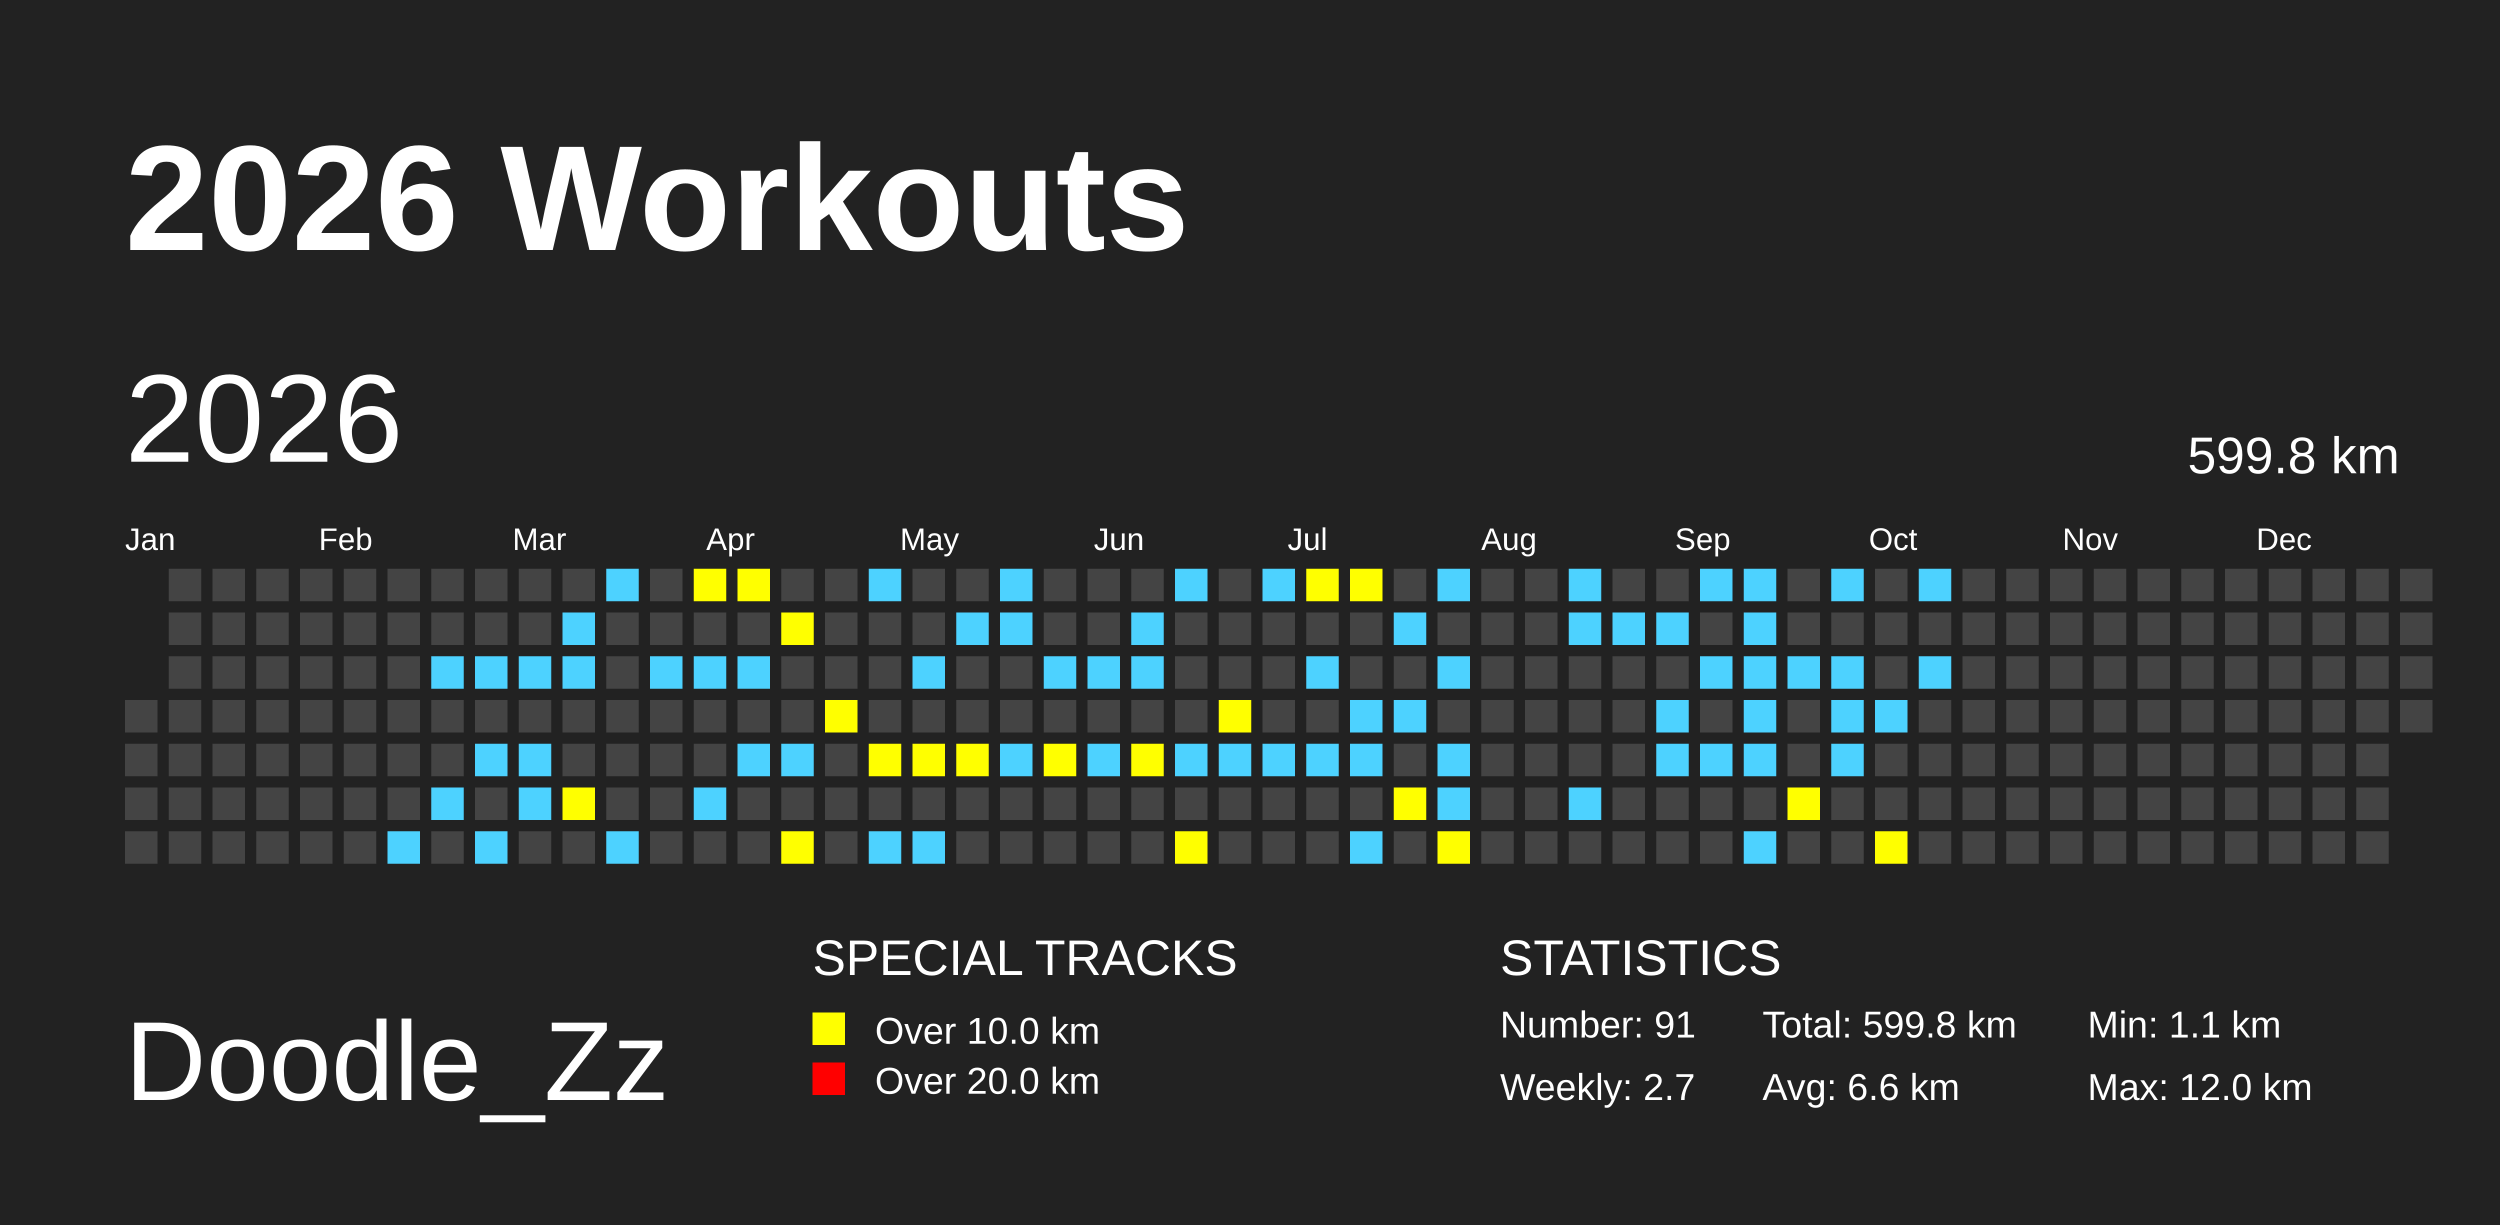
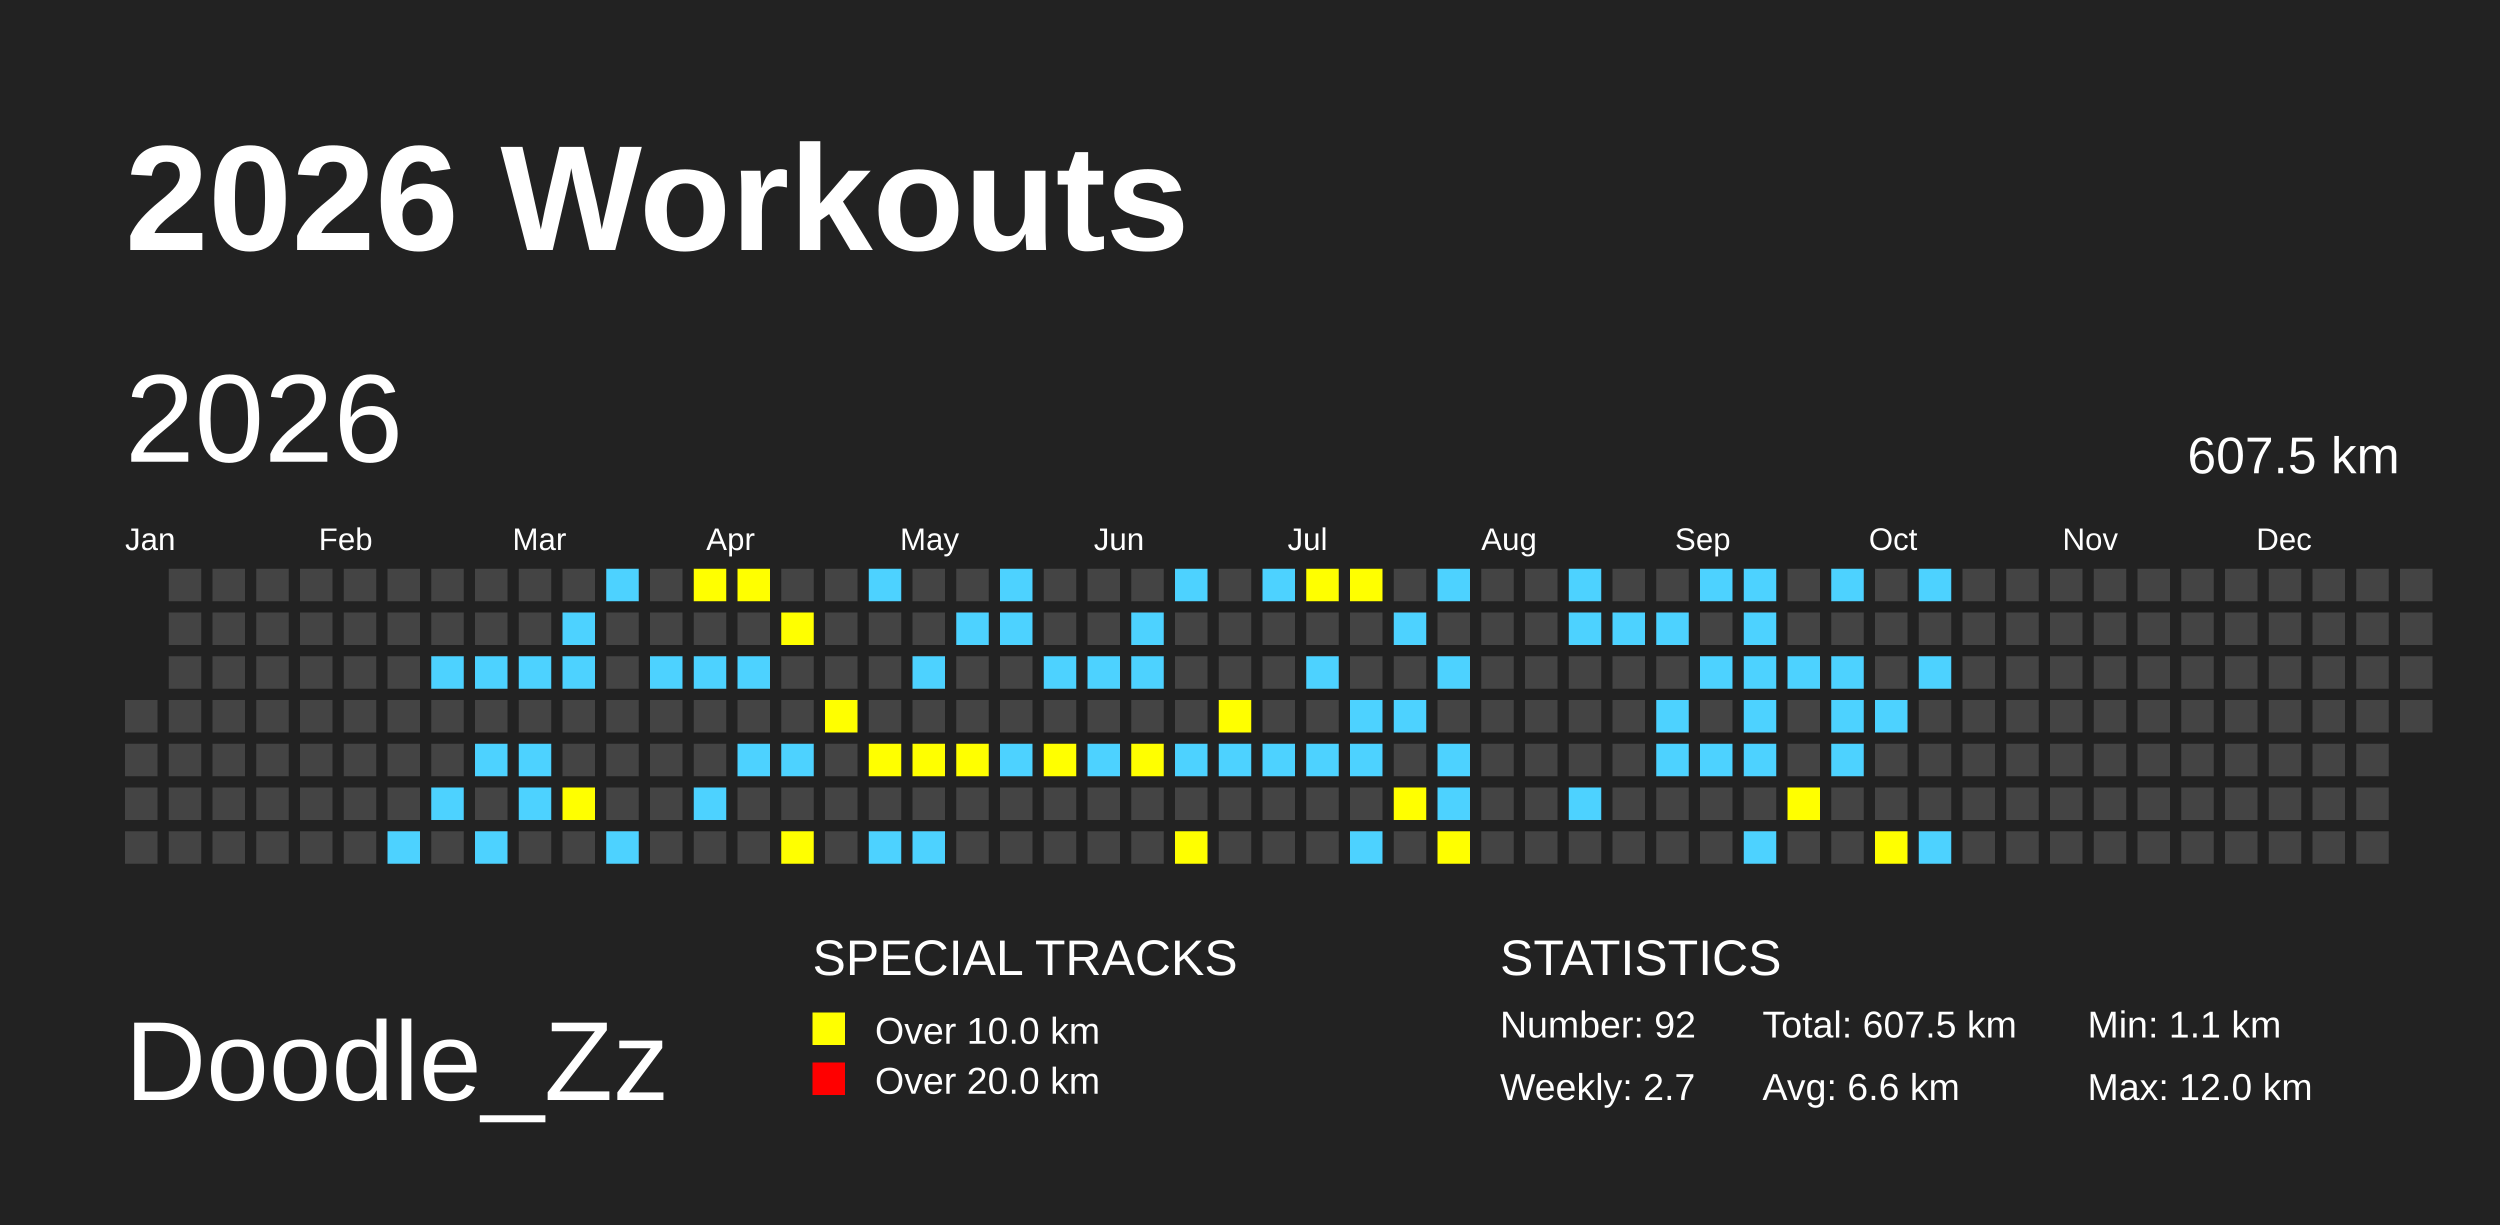
<svg xmlns="http://www.w3.org/2000/svg" baseProfile="full" height="98mm" version="1.1" viewBox="0,0,200,98" width="200mm">
  <defs>
    <pattern height="2" id="indoor-stripe" patternUnits="userSpaceOnUse" width="2">
      <line stroke="white" stroke-opacity="0.45" stroke-width="0.5" x1="0" x2="2" y1="2" y2="0" />
    </pattern>
  </defs>
  <rect fill="#222222" height="98" width="200" x="0" y="0" />
  <text fill="#FFFFFF" style="font-size:12px; font-family:Arial; font-weight:bold;" x="10" y="20">2026 Workouts</text>
  <text fill="#FFFFFF" style="font-size:9px; font-family:Arial" x="10" y="88">Doodle_Zz</text>
  <text fill="#FFFFFF" style="font-size:4px; font-family:Arial" x="65" y="78">SPECIAL TRACKS</text>
  <rect fill="yellow" height="2.6" width="2.6" x="65" y="81" />
  <text fill="#FFFFFF" style="font-size:3px; font-family:Arial" x="70" y="83.5">Over 10.0 km</text>
  <rect fill="red" height="2.6" width="2.6" x="65" y="85" />
  <text fill="#FFFFFF" style="font-size:3px; font-family:Arial" x="70" y="87.5">Over 20.0 km</text>
  <text fill="#FFFFFF" style="font-size:4px; font-family:Arial" x="120" y="78">STATISTICS</text>
-   <text fill="#FFFFFF" style="font-size:3px; font-family:Arial" x="120" y="83">Number: 91</text>
+   <text fill="#FFFFFF" style="font-size:3px; font-family:Arial" x="120" y="83">Number: 92</text>
  <text fill="#FFFFFF" style="font-size:3px; font-family:Arial" x="120" y="88">Weekly: 2.7</text>
-   <text fill="#FFFFFF" style="font-size:3px; font-family:Arial" x="141" y="83">Total: 599.8 km</text>
+   <text fill="#FFFFFF" style="font-size:3px; font-family:Arial" x="141" y="83">Total: 607.5 km</text>
  <text fill="#FFFFFF" style="font-size:3px; font-family:Arial" x="141" y="88">Avg: 6.6 km</text>
  <text fill="#FFFFFF" style="font-size:3px; font-family:Arial" x="167" y="83">Min: 1.1 km</text>
  <text fill="#FFFFFF" style="font-size:3px; font-family:Arial" x="167" y="88">Max: 12.0 km</text>
  <text dominant-baseline="hanging" fill="#FFFFFF" style="font-size:10.0px; font-family:Arial;" x="10" y="30">2026</text>
-   <text dominant-baseline="hanging" fill="#FFFFFF" style="font-size:4.125px; font-family:Arial;" x="175" y="35">599.8 km</text>
+   <text dominant-baseline="hanging" fill="#FFFFFF" style="font-size:4.125px; font-family:Arial;" x="175" y="35">607.5 km</text>
  <text fill="#FFFFFF" style="font-size:2.5px; font-family:Arial" x="10.0" y="44">Jan</text>
  <text fill="#FFFFFF" style="font-size:2.5px; font-family:Arial" x="25.5" y="44">Feb</text>
  <text fill="#FFFFFF" style="font-size:2.5px; font-family:Arial" x="41.0" y="44">Mar</text>
  <text fill="#FFFFFF" style="font-size:2.5px; font-family:Arial" x="56.5" y="44">Apr</text>
  <text fill="#FFFFFF" style="font-size:2.5px; font-family:Arial" x="72.0" y="44">May</text>
  <text fill="#FFFFFF" style="font-size:2.5px; font-family:Arial" x="87.5" y="44">Jun</text>
  <text fill="#FFFFFF" style="font-size:2.5px; font-family:Arial" x="103.0" y="44">Jul</text>
  <text fill="#FFFFFF" style="font-size:2.5px; font-family:Arial" x="118.5" y="44">Aug</text>
  <text fill="#FFFFFF" style="font-size:2.5px; font-family:Arial" x="134.0" y="44">Sep</text>
  <text fill="#FFFFFF" style="font-size:2.5px; font-family:Arial" x="149.5" y="44">Oct</text>
  <text fill="#FFFFFF" style="font-size:2.5px; font-family:Arial" x="165.0" y="44">Nov</text>
  <text fill="#FFFFFF" style="font-size:2.5px; font-family:Arial" x="180.5" y="44">Dec</text>
  <rect fill="#444444" height="2.6" width="2.6" x="10.0" y="56.0" />
  <rect fill="#444444" height="2.6" width="2.6" x="10.0" y="59.5" />
  <rect fill="#444444" height="2.6" width="2.6" x="10.0" y="63.0" />
  <rect fill="#444444" height="2.6" width="2.6" x="10.0" y="66.5" />
  <rect fill="#444444" height="2.6" width="2.6" x="13.5" y="45.5" />
  <rect fill="#444444" height="2.6" width="2.6" x="13.5" y="49.0" />
  <rect fill="#444444" height="2.6" width="2.6" x="13.5" y="52.5" />
  <rect fill="#444444" height="2.6" width="2.6" x="13.5" y="56.0" />
  <rect fill="#444444" height="2.6" width="2.6" x="13.5" y="59.5" />
  <rect fill="#444444" height="2.6" width="2.6" x="13.5" y="63.0" />
  <rect fill="#444444" height="2.6" width="2.6" x="13.5" y="66.5" />
  <rect fill="#444444" height="2.6" width="2.6" x="17.0" y="45.5" />
  <rect fill="#444444" height="2.6" width="2.6" x="17.0" y="49.0" />
  <rect fill="#444444" height="2.6" width="2.6" x="17.0" y="52.5" />
  <rect fill="#444444" height="2.6" width="2.6" x="17.0" y="56.0" />
  <rect fill="#444444" height="2.6" width="2.6" x="17.0" y="59.5" />
  <rect fill="#444444" height="2.6" width="2.6" x="17.0" y="63.0" />
  <rect fill="#444444" height="2.6" width="2.6" x="17.0" y="66.5" />
  <rect fill="#444444" height="2.6" width="2.6" x="20.5" y="45.5" />
  <rect fill="#444444" height="2.6" width="2.6" x="20.5" y="49.0" />
  <rect fill="#444444" height="2.6" width="2.6" x="20.5" y="52.5" />
  <rect fill="#444444" height="2.6" width="2.6" x="20.5" y="56.0" />
  <rect fill="#444444" height="2.6" width="2.6" x="20.5" y="59.5" />
  <rect fill="#444444" height="2.6" width="2.6" x="20.5" y="63.0" />
  <rect fill="#444444" height="2.6" width="2.6" x="20.5" y="66.5" />
  <rect fill="#444444" height="2.6" width="2.6" x="24.0" y="45.5" />
  <rect fill="#444444" height="2.6" width="2.6" x="24.0" y="49.0" />
  <rect fill="#444444" height="2.6" width="2.6" x="24.0" y="52.5" />
  <rect fill="#444444" height="2.6" width="2.6" x="24.0" y="56.0" />
  <rect fill="#444444" height="2.6" width="2.6" x="24.0" y="59.5" />
  <rect fill="#444444" height="2.6" width="2.6" x="24.0" y="63.0" />
  <rect fill="#444444" height="2.6" width="2.6" x="24.0" y="66.5" />
  <rect fill="#444444" height="2.6" width="2.6" x="27.5" y="45.5" />
  <rect fill="#444444" height="2.6" width="2.6" x="27.5" y="49.0" />
  <rect fill="#444444" height="2.6" width="2.6" x="27.5" y="52.5" />
  <rect fill="#444444" height="2.6" width="2.6" x="27.5" y="56.0" />
  <rect fill="#444444" height="2.6" width="2.6" x="27.5" y="59.5" />
  <rect fill="#444444" height="2.6" width="2.6" x="27.5" y="63.0" />
  <rect fill="#444444" height="2.6" width="2.6" x="27.5" y="66.5" />
  <rect fill="#444444" height="2.6" width="2.6" x="31.0" y="45.5" />
  <rect fill="#444444" height="2.6" width="2.6" x="31.0" y="49.0" />
  <rect fill="#444444" height="2.6" width="2.6" x="31.0" y="52.5" />
  <rect fill="#444444" height="2.6" width="2.6" x="31.0" y="56.0" />
  <rect fill="#444444" height="2.6" width="2.6" x="31.0" y="59.5" />
  <rect fill="#444444" height="2.6" width="2.6" x="31.0" y="63.0" />
  <rect fill="#4DD2FF" height="2.6" width="2.6" x="31.0" y="66.5" />
  <rect fill="#444444" height="2.6" width="2.6" x="34.5" y="45.5" />
  <rect fill="#444444" height="2.6" width="2.6" x="34.5" y="49.0" />
  <rect fill="#4DD2FF" height="2.6" width="2.6" x="34.5" y="52.5" />
  <rect fill="#444444" height="2.6" width="2.6" x="34.5" y="56.0" />
  <rect fill="#444444" height="2.6" width="2.6" x="34.5" y="59.5" />
  <rect fill="#4DD2FF" height="2.6" width="2.6" x="34.5" y="63.0" />
  <rect fill="#444444" height="2.6" width="2.6" x="34.5" y="66.5" />
  <rect fill="#444444" height="2.6" width="2.6" x="38.0" y="45.5" />
  <rect fill="#444444" height="2.6" width="2.6" x="38.0" y="49.0" />
  <rect fill="#4DD2FF" height="2.6" width="2.6" x="38.0" y="52.5" />
  <rect fill="#444444" height="2.6" width="2.6" x="38.0" y="56.0" />
  <rect fill="#4DD2FF" height="2.6" width="2.6" x="38.0" y="59.5" />
  <rect fill="#444444" height="2.6" width="2.6" x="38.0" y="63.0" />
  <rect fill="#4DD2FF" height="2.6" width="2.6" x="38.0" y="66.5" />
  <rect fill="#444444" height="2.6" width="2.6" x="41.5" y="45.5" />
  <rect fill="#444444" height="2.6" width="2.6" x="41.5" y="49.0" />
  <rect fill="#4DD2FF" height="2.6" width="2.6" x="41.5" y="52.5" />
  <rect fill="#444444" height="2.6" width="2.6" x="41.5" y="56.0" />
  <rect fill="#4DD2FF" height="2.6" width="2.6" x="41.5" y="59.5" />
  <rect fill="#4DD2FF" height="2.6" width="2.6" x="41.5" y="63.0" />
  <rect fill="#444444" height="2.6" width="2.6" x="41.5" y="66.5" />
  <rect fill="#444444" height="2.6" width="2.6" x="45.0" y="45.5" />
  <rect fill="#4DD2FF" height="2.6" width="2.6" x="45.0" y="49.0" />
  <rect fill="#4DD2FF" height="2.6" width="2.6" x="45.0" y="52.5" />
  <rect fill="#444444" height="2.6" width="2.6" x="45.0" y="56.0" />
  <rect fill="#444444" height="2.6" width="2.6" x="45.0" y="59.5" />
  <rect fill="yellow" height="2.6" width="2.6" x="45.0" y="63.0" />
  <rect fill="#444444" height="2.6" width="2.6" x="45.0" y="66.5" />
  <rect fill="#4DD2FF" height="2.6" width="2.6" x="48.5" y="45.5" />
  <rect fill="#444444" height="2.6" width="2.6" x="48.5" y="49.0" />
  <rect fill="#444444" height="2.6" width="2.6" x="48.5" y="52.5" />
  <rect fill="#444444" height="2.6" width="2.6" x="48.5" y="56.0" />
  <rect fill="#444444" height="2.6" width="2.6" x="48.5" y="59.5" />
  <rect fill="#444444" height="2.6" width="2.6" x="48.5" y="63.0" />
  <rect fill="#4DD2FF" height="2.6" width="2.6" x="48.5" y="66.5" />
  <rect fill="#444444" height="2.6" width="2.6" x="52.0" y="45.5" />
  <rect fill="#444444" height="2.6" width="2.6" x="52.0" y="49.0" />
  <rect fill="#4DD2FF" height="2.6" width="2.6" x="52.0" y="52.5" />
  <rect fill="#444444" height="2.6" width="2.6" x="52.0" y="56.0" />
  <rect fill="#444444" height="2.6" width="2.6" x="52.0" y="59.5" />
  <rect fill="#444444" height="2.6" width="2.6" x="52.0" y="63.0" />
  <rect fill="#444444" height="2.6" width="2.6" x="52.0" y="66.5" />
  <rect fill="yellow" height="2.6" width="2.6" x="55.5" y="45.5" />
  <rect fill="#444444" height="2.6" width="2.6" x="55.5" y="49.0" />
  <rect fill="#4DD2FF" height="2.6" width="2.6" x="55.5" y="52.5" />
  <rect fill="#444444" height="2.6" width="2.6" x="55.5" y="56.0" />
  <rect fill="#444444" height="2.6" width="2.6" x="55.5" y="59.5" />
  <rect fill="#4DD2FF" height="2.6" width="2.6" x="55.5" y="63.0" />
  <rect fill="#444444" height="2.6" width="2.6" x="55.5" y="66.5" />
  <rect fill="yellow" height="2.6" width="2.6" x="59.0" y="45.5" />
  <rect fill="#444444" height="2.6" width="2.6" x="59.0" y="49.0" />
  <rect fill="#4DD2FF" height="2.6" width="2.6" x="59.0" y="52.5" />
  <rect fill="#444444" height="2.6" width="2.6" x="59.0" y="56.0" />
  <rect fill="#4DD2FF" height="2.6" width="2.6" x="59.0" y="59.5" />
  <rect fill="#444444" height="2.6" width="2.6" x="59.0" y="63.0" />
  <rect fill="#444444" height="2.6" width="2.6" x="59.0" y="66.5" />
  <rect fill="#444444" height="2.6" width="2.6" x="62.5" y="45.5" />
  <rect fill="yellow" height="2.6" width="2.6" x="62.5" y="49.0" />
  <rect fill="#444444" height="2.6" width="2.6" x="62.5" y="52.5" />
  <rect fill="#444444" height="2.6" width="2.6" x="62.5" y="56.0" />
  <rect fill="#4DD2FF" height="2.6" width="2.6" x="62.5" y="59.5" />
  <rect fill="#444444" height="2.6" width="2.6" x="62.5" y="63.0" />
  <rect fill="yellow" height="2.6" width="2.6" x="62.5" y="66.5" />
  <rect fill="#444444" height="2.6" width="2.6" x="66.0" y="45.5" />
  <rect fill="#444444" height="2.6" width="2.6" x="66.0" y="49.0" />
  <rect fill="#444444" height="2.6" width="2.6" x="66.0" y="52.5" />
  <rect fill="yellow" height="2.6" width="2.6" x="66.0" y="56.0" />
  <rect fill="#444444" height="2.6" width="2.6" x="66.0" y="59.5" />
  <rect fill="#444444" height="2.6" width="2.6" x="66.0" y="63.0" />
  <rect fill="#444444" height="2.6" width="2.6" x="66.0" y="66.5" />
  <rect fill="#4DD2FF" height="2.6" width="2.6" x="69.5" y="45.5" />
  <rect fill="#444444" height="2.6" width="2.6" x="69.5" y="49.0" />
  <rect fill="#444444" height="2.6" width="2.6" x="69.5" y="52.5" />
  <rect fill="#444444" height="2.6" width="2.6" x="69.5" y="56.0" />
  <rect fill="yellow" height="2.6" width="2.6" x="69.5" y="59.5" />
  <rect fill="#444444" height="2.6" width="2.6" x="69.5" y="63.0" />
  <rect fill="#4DD2FF" height="2.6" width="2.6" x="69.5" y="66.5" />
  <rect fill="#444444" height="2.6" width="2.6" x="73.0" y="45.5" />
  <rect fill="#444444" height="2.6" width="2.6" x="73.0" y="49.0" />
  <rect fill="#4DD2FF" height="2.6" width="2.6" x="73.0" y="52.5" />
  <rect fill="#444444" height="2.6" width="2.6" x="73.0" y="56.0" />
  <rect fill="yellow" height="2.6" width="2.6" x="73.0" y="59.5" />
  <rect fill="#444444" height="2.6" width="2.6" x="73.0" y="63.0" />
  <rect fill="#4DD2FF" height="2.6" width="2.6" x="73.0" y="66.5" />
  <rect fill="#444444" height="2.6" width="2.6" x="76.5" y="45.5" />
  <rect fill="#4DD2FF" height="2.6" width="2.6" x="76.5" y="49.0" />
  <rect fill="#444444" height="2.6" width="2.6" x="76.5" y="52.5" />
  <rect fill="#444444" height="2.6" width="2.6" x="76.5" y="56.0" />
  <rect fill="yellow" height="2.6" width="2.6" x="76.5" y="59.5" />
  <rect fill="#444444" height="2.6" width="2.6" x="76.5" y="63.0" />
  <rect fill="#444444" height="2.6" width="2.6" x="76.5" y="66.5" />
  <rect fill="#4DD2FF" height="2.6" width="2.6" x="80.0" y="45.5" />
  <rect fill="#4DD2FF" height="2.6" width="2.6" x="80.0" y="49.0" />
  <rect fill="#444444" height="2.6" width="2.6" x="80.0" y="52.5" />
  <rect fill="#444444" height="2.6" width="2.6" x="80.0" y="56.0" />
  <rect fill="#4DD2FF" height="2.6" width="2.6" x="80.0" y="59.5" />
  <rect fill="#444444" height="2.6" width="2.6" x="80.0" y="63.0" />
  <rect fill="#444444" height="2.6" width="2.6" x="80.0" y="66.5" />
  <rect fill="#444444" height="2.6" width="2.6" x="83.5" y="45.5" />
  <rect fill="#444444" height="2.6" width="2.6" x="83.5" y="49.0" />
  <rect fill="#4DD2FF" height="2.6" width="2.6" x="83.5" y="52.5" />
  <rect fill="#444444" height="2.6" width="2.6" x="83.5" y="56.0" />
  <rect fill="yellow" height="2.6" width="2.6" x="83.5" y="59.5" />
  <rect fill="#444444" height="2.6" width="2.6" x="83.5" y="63.0" />
  <rect fill="#444444" height="2.6" width="2.6" x="83.5" y="66.5" />
  <rect fill="#444444" height="2.6" width="2.6" x="87.0" y="45.5" />
  <rect fill="#444444" height="2.6" width="2.6" x="87.0" y="49.0" />
  <rect fill="#4DD2FF" height="2.6" width="2.6" x="87.0" y="52.5" />
  <rect fill="#444444" height="2.6" width="2.6" x="87.0" y="56.0" />
  <rect fill="#4DD2FF" height="2.6" width="2.6" x="87.0" y="59.5" />
  <rect fill="#444444" height="2.6" width="2.6" x="87.0" y="63.0" />
  <rect fill="#444444" height="2.6" width="2.6" x="87.0" y="66.5" />
  <rect fill="#444444" height="2.6" width="2.6" x="90.5" y="45.5" />
  <rect fill="#4DD2FF" height="2.6" width="2.6" x="90.5" y="49.0" />
  <rect fill="#4DD2FF" height="2.6" width="2.6" x="90.5" y="52.5" />
  <rect fill="#444444" height="2.6" width="2.6" x="90.5" y="56.0" />
  <rect fill="yellow" height="2.6" width="2.6" x="90.5" y="59.5" />
  <rect fill="#444444" height="2.6" width="2.6" x="90.5" y="63.0" />
  <rect fill="#444444" height="2.6" width="2.6" x="90.5" y="66.5" />
  <rect fill="#4DD2FF" height="2.6" width="2.6" x="94.0" y="45.5" />
  <rect fill="#444444" height="2.6" width="2.6" x="94.0" y="49.0" />
  <rect fill="#444444" height="2.6" width="2.6" x="94.0" y="52.5" />
  <rect fill="#444444" height="2.6" width="2.6" x="94.0" y="56.0" />
  <rect fill="#4DD2FF" height="2.6" width="2.6" x="94.0" y="59.5" />
  <rect fill="#444444" height="2.6" width="2.6" x="94.0" y="63.0" />
  <rect fill="yellow" height="2.6" width="2.6" x="94.0" y="66.5" />
  <rect fill="#444444" height="2.6" width="2.6" x="97.5" y="45.5" />
  <rect fill="#444444" height="2.6" width="2.6" x="97.5" y="49.0" />
  <rect fill="#444444" height="2.6" width="2.6" x="97.5" y="52.5" />
  <rect fill="yellow" height="2.6" width="2.6" x="97.5" y="56.0" />
  <rect fill="#4DD2FF" height="2.6" width="2.6" x="97.5" y="59.5" />
  <rect fill="#444444" height="2.6" width="2.6" x="97.5" y="63.0" />
  <rect fill="#444444" height="2.6" width="2.6" x="97.5" y="66.5" />
  <rect fill="#4DD2FF" height="2.6" width="2.6" x="101.0" y="45.5" />
  <rect fill="#444444" height="2.6" width="2.6" x="101.0" y="49.0" />
  <rect fill="#444444" height="2.6" width="2.6" x="101.0" y="52.5" />
  <rect fill="#444444" height="2.6" width="2.6" x="101.0" y="56.0" />
  <rect fill="#4DD2FF" height="2.6" width="2.6" x="101.0" y="59.5" />
  <rect fill="#444444" height="2.6" width="2.6" x="101.0" y="63.0" />
  <rect fill="#444444" height="2.6" width="2.6" x="101.0" y="66.5" />
  <rect fill="yellow" height="2.6" width="2.6" x="104.5" y="45.5" />
  <rect fill="#444444" height="2.6" width="2.6" x="104.5" y="49.0" />
  <rect fill="#4DD2FF" height="2.6" width="2.6" x="104.5" y="52.5" />
  <rect fill="#444444" height="2.6" width="2.6" x="104.5" y="56.0" />
  <rect fill="#4DD2FF" height="2.6" width="2.6" x="104.5" y="59.5" />
  <rect fill="#444444" height="2.6" width="2.6" x="104.5" y="63.0" />
  <rect fill="#444444" height="2.6" width="2.6" x="104.5" y="66.5" />
  <rect fill="yellow" height="2.6" width="2.6" x="108.0" y="45.5" />
  <rect fill="#444444" height="2.6" width="2.6" x="108.0" y="49.0" />
  <rect fill="#444444" height="2.6" width="2.6" x="108.0" y="52.5" />
  <rect fill="#4DD2FF" height="2.6" width="2.6" x="108.0" y="56.0" />
  <rect fill="#4DD2FF" height="2.6" width="2.6" x="108.0" y="59.5" />
  <rect fill="#444444" height="2.6" width="2.6" x="108.0" y="63.0" />
  <rect fill="#4DD2FF" height="2.6" width="2.6" x="108.0" y="66.5" />
  <rect fill="#444444" height="2.6" width="2.6" x="111.5" y="45.5" />
  <rect fill="#4DD2FF" height="2.6" width="2.6" x="111.5" y="49.0" />
  <rect fill="#444444" height="2.6" width="2.6" x="111.5" y="52.5" />
  <rect fill="#4DD2FF" height="2.6" width="2.6" x="111.5" y="56.0" />
  <rect fill="#444444" height="2.6" width="2.6" x="111.5" y="59.5" />
  <rect fill="yellow" height="2.6" width="2.6" x="111.5" y="63.0" />
  <rect fill="#444444" height="2.6" width="2.6" x="111.5" y="66.5" />
  <rect fill="#4DD2FF" height="2.6" width="2.6" x="115.0" y="45.5" />
  <rect fill="#444444" height="2.6" width="2.6" x="115.0" y="49.0" />
  <rect fill="#4DD2FF" height="2.6" width="2.6" x="115.0" y="52.5" />
  <rect fill="#444444" height="2.6" width="2.6" x="115.0" y="56.0" />
  <rect fill="#4DD2FF" height="2.6" width="2.6" x="115.0" y="59.5" />
  <rect fill="#4DD2FF" height="2.6" width="2.6" x="115.0" y="63.0" />
  <rect fill="yellow" height="2.6" width="2.6" x="115.0" y="66.5" />
  <rect fill="#444444" height="2.6" width="2.6" x="118.5" y="45.5" />
  <rect fill="#444444" height="2.6" width="2.6" x="118.5" y="49.0" />
  <rect fill="#444444" height="2.6" width="2.6" x="118.5" y="52.5" />
  <rect fill="#444444" height="2.6" width="2.6" x="118.5" y="56.0" />
  <rect fill="#444444" height="2.6" width="2.6" x="118.5" y="59.5" />
  <rect fill="#444444" height="2.6" width="2.6" x="118.5" y="63.0" />
  <rect fill="#444444" height="2.6" width="2.6" x="118.5" y="66.5" />
  <rect fill="#444444" height="2.6" width="2.6" x="122.0" y="45.5" />
  <rect fill="#444444" height="2.6" width="2.6" x="122.0" y="49.0" />
  <rect fill="#444444" height="2.6" width="2.6" x="122.0" y="52.5" />
  <rect fill="#444444" height="2.6" width="2.6" x="122.0" y="56.0" />
  <rect fill="#444444" height="2.6" width="2.6" x="122.0" y="59.5" />
  <rect fill="#444444" height="2.6" width="2.6" x="122.0" y="63.0" />
  <rect fill="#444444" height="2.6" width="2.6" x="122.0" y="66.5" />
  <rect fill="#4DD2FF" height="2.6" width="2.6" x="125.5" y="45.5" />
  <rect fill="#4DD2FF" height="2.6" width="2.6" x="125.5" y="49.0" />
  <rect fill="#444444" height="2.6" width="2.6" x="125.5" y="52.5" />
  <rect fill="#444444" height="2.6" width="2.6" x="125.5" y="56.0" />
  <rect fill="#444444" height="2.6" width="2.6" x="125.5" y="59.5" />
  <rect fill="#4DD2FF" height="2.6" width="2.6" x="125.5" y="63.0" />
  <rect fill="#444444" height="2.6" width="2.6" x="125.5" y="66.5" />
  <rect fill="#444444" height="2.6" width="2.6" x="129.0" y="45.5" />
  <rect fill="#4DD2FF" height="2.6" width="2.6" x="129.0" y="49.0" />
  <rect fill="#444444" height="2.6" width="2.6" x="129.0" y="52.5" />
  <rect fill="#444444" height="2.6" width="2.6" x="129.0" y="56.0" />
  <rect fill="#444444" height="2.6" width="2.6" x="129.0" y="59.5" />
  <rect fill="#444444" height="2.6" width="2.6" x="129.0" y="63.0" />
  <rect fill="#444444" height="2.6" width="2.6" x="129.0" y="66.5" />
  <rect fill="#444444" height="2.6" width="2.6" x="132.5" y="45.5" />
  <rect fill="#4DD2FF" height="2.6" width="2.6" x="132.5" y="49.0" />
  <rect fill="#444444" height="2.6" width="2.6" x="132.5" y="52.5" />
  <rect fill="#4DD2FF" height="2.6" width="2.6" x="132.5" y="56.0" />
  <rect fill="#4DD2FF" height="2.6" width="2.6" x="132.5" y="59.5" />
  <rect fill="#444444" height="2.6" width="2.6" x="132.5" y="63.0" />
  <rect fill="#444444" height="2.6" width="2.6" x="132.5" y="66.5" />
  <rect fill="#4DD2FF" height="2.6" width="2.6" x="136.0" y="45.5" />
  <rect fill="#444444" height="2.6" width="2.6" x="136.0" y="49.0" />
  <rect fill="#4DD2FF" height="2.6" width="2.6" x="136.0" y="52.5" />
  <rect fill="#444444" height="2.6" width="2.6" x="136.0" y="56.0" />
  <rect fill="#4DD2FF" height="2.6" width="2.6" x="136.0" y="59.5" />
  <rect fill="#444444" height="2.6" width="2.6" x="136.0" y="63.0" />
  <rect fill="#444444" height="2.6" width="2.6" x="136.0" y="66.5" />
  <rect fill="#4DD2FF" height="2.6" width="2.6" x="139.5" y="45.5" />
  <rect fill="#4DD2FF" height="2.6" width="2.6" x="139.5" y="49.0" />
  <rect fill="#4DD2FF" height="2.6" width="2.6" x="139.5" y="52.5" />
  <rect fill="#4DD2FF" height="2.6" width="2.6" x="139.5" y="56.0" />
  <rect fill="#4DD2FF" height="2.6" width="2.6" x="139.5" y="59.5" />
  <rect fill="#444444" height="2.6" width="2.6" x="139.5" y="63.0" />
  <rect fill="#4DD2FF" height="2.6" width="2.6" x="139.5" y="66.5" />
  <rect fill="#444444" height="2.6" width="2.6" x="143.0" y="45.5" />
  <rect fill="#444444" height="2.6" width="2.6" x="143.0" y="49.0" />
  <rect fill="#4DD2FF" height="2.6" width="2.6" x="143.0" y="52.5" />
  <rect fill="#444444" height="2.6" width="2.6" x="143.0" y="56.0" />
  <rect fill="#444444" height="2.6" width="2.6" x="143.0" y="59.5" />
  <rect fill="yellow" height="2.6" width="2.6" x="143.0" y="63.0" />
  <rect fill="#444444" height="2.6" width="2.6" x="143.0" y="66.5" />
  <rect fill="#4DD2FF" height="2.6" width="2.6" x="146.5" y="45.5" />
  <rect fill="#444444" height="2.6" width="2.6" x="146.5" y="49.0" />
  <rect fill="#4DD2FF" height="2.6" width="2.6" x="146.5" y="52.5" />
  <rect fill="#4DD2FF" height="2.6" width="2.6" x="146.5" y="56.0" />
  <rect fill="#4DD2FF" height="2.6" width="2.6" x="146.5" y="59.5" />
  <rect fill="#444444" height="2.6" width="2.6" x="146.5" y="63.0" />
  <rect fill="#444444" height="2.6" width="2.6" x="146.5" y="66.5" />
  <rect fill="#444444" height="2.6" width="2.6" x="150.0" y="45.5" />
  <rect fill="#444444" height="2.6" width="2.6" x="150.0" y="49.0" />
  <rect fill="#444444" height="2.6" width="2.6" x="150.0" y="52.5" />
  <rect fill="#4DD2FF" height="2.6" width="2.6" x="150.0" y="56.0" />
  <rect fill="#444444" height="2.6" width="2.6" x="150.0" y="59.5" />
  <rect fill="#444444" height="2.6" width="2.6" x="150.0" y="63.0" />
  <rect fill="yellow" height="2.6" width="2.6" x="150.0" y="66.5" />
  <rect fill="#4DD2FF" height="2.6" width="2.6" x="153.5" y="45.5" />
  <rect fill="#444444" height="2.6" width="2.6" x="153.5" y="49.0" />
  <rect fill="#4DD2FF" height="2.6" width="2.6" x="153.5" y="52.5" />
  <rect fill="#444444" height="2.6" width="2.6" x="153.5" y="56.0" />
  <rect fill="#444444" height="2.6" width="2.6" x="153.5" y="59.5" />
  <rect fill="#444444" height="2.6" width="2.6" x="153.5" y="63.0" />
-   <rect fill="#444444" height="2.6" width="2.6" x="153.5" y="66.5" />
+   <rect fill="#4DD2FF" height="2.6" width="2.6" x="153.5" y="66.5" />
  <rect fill="#444444" height="2.6" width="2.6" x="157.0" y="45.5" />
  <rect fill="#444444" height="2.6" width="2.6" x="157.0" y="49.0" />
  <rect fill="#444444" height="2.6" width="2.6" x="157.0" y="52.5" />
  <rect fill="#444444" height="2.6" width="2.6" x="157.0" y="56.0" />
  <rect fill="#444444" height="2.6" width="2.6" x="157.0" y="59.5" />
  <rect fill="#444444" height="2.6" width="2.6" x="157.0" y="63.0" />
  <rect fill="#444444" height="2.6" width="2.6" x="157.0" y="66.5" />
  <rect fill="#444444" height="2.6" width="2.6" x="160.5" y="45.5" />
  <rect fill="#444444" height="2.6" width="2.6" x="160.5" y="49.0" />
  <rect fill="#444444" height="2.6" width="2.6" x="160.5" y="52.5" />
  <rect fill="#444444" height="2.6" width="2.6" x="160.5" y="56.0" />
  <rect fill="#444444" height="2.6" width="2.6" x="160.5" y="59.5" />
  <rect fill="#444444" height="2.6" width="2.6" x="160.5" y="63.0" />
  <rect fill="#444444" height="2.6" width="2.6" x="160.5" y="66.5" />
  <rect fill="#444444" height="2.6" width="2.6" x="164.0" y="45.5" />
  <rect fill="#444444" height="2.6" width="2.6" x="164.0" y="49.0" />
  <rect fill="#444444" height="2.6" width="2.6" x="164.0" y="52.5" />
  <rect fill="#444444" height="2.6" width="2.6" x="164.0" y="56.0" />
  <rect fill="#444444" height="2.6" width="2.6" x="164.0" y="59.5" />
  <rect fill="#444444" height="2.6" width="2.6" x="164.0" y="63.0" />
  <rect fill="#444444" height="2.6" width="2.6" x="164.0" y="66.5" />
  <rect fill="#444444" height="2.6" width="2.6" x="167.5" y="45.5" />
  <rect fill="#444444" height="2.6" width="2.6" x="167.5" y="49.0" />
  <rect fill="#444444" height="2.6" width="2.6" x="167.5" y="52.5" />
  <rect fill="#444444" height="2.6" width="2.6" x="167.5" y="56.0" />
  <rect fill="#444444" height="2.6" width="2.6" x="167.5" y="59.5" />
  <rect fill="#444444" height="2.6" width="2.6" x="167.5" y="63.0" />
  <rect fill="#444444" height="2.6" width="2.6" x="167.5" y="66.5" />
  <rect fill="#444444" height="2.6" width="2.6" x="171.0" y="45.5" />
  <rect fill="#444444" height="2.6" width="2.6" x="171.0" y="49.0" />
  <rect fill="#444444" height="2.6" width="2.6" x="171.0" y="52.5" />
  <rect fill="#444444" height="2.6" width="2.6" x="171.0" y="56.0" />
  <rect fill="#444444" height="2.6" width="2.6" x="171.0" y="59.5" />
  <rect fill="#444444" height="2.6" width="2.6" x="171.0" y="63.0" />
  <rect fill="#444444" height="2.6" width="2.6" x="171.0" y="66.5" />
  <rect fill="#444444" height="2.6" width="2.6" x="174.5" y="45.5" />
  <rect fill="#444444" height="2.6" width="2.6" x="174.5" y="49.0" />
  <rect fill="#444444" height="2.6" width="2.6" x="174.5" y="52.5" />
  <rect fill="#444444" height="2.6" width="2.6" x="174.5" y="56.0" />
  <rect fill="#444444" height="2.6" width="2.6" x="174.5" y="59.5" />
  <rect fill="#444444" height="2.6" width="2.6" x="174.5" y="63.0" />
  <rect fill="#444444" height="2.6" width="2.6" x="174.5" y="66.5" />
  <rect fill="#444444" height="2.6" width="2.6" x="178.0" y="45.5" />
  <rect fill="#444444" height="2.6" width="2.6" x="178.0" y="49.0" />
  <rect fill="#444444" height="2.6" width="2.6" x="178.0" y="52.5" />
  <rect fill="#444444" height="2.6" width="2.6" x="178.0" y="56.0" />
  <rect fill="#444444" height="2.6" width="2.6" x="178.0" y="59.5" />
  <rect fill="#444444" height="2.6" width="2.6" x="178.0" y="63.0" />
  <rect fill="#444444" height="2.6" width="2.6" x="178.0" y="66.5" />
  <rect fill="#444444" height="2.6" width="2.6" x="181.5" y="45.5" />
  <rect fill="#444444" height="2.6" width="2.6" x="181.5" y="49.0" />
  <rect fill="#444444" height="2.6" width="2.6" x="181.5" y="52.5" />
  <rect fill="#444444" height="2.6" width="2.6" x="181.5" y="56.0" />
  <rect fill="#444444" height="2.6" width="2.6" x="181.5" y="59.5" />
  <rect fill="#444444" height="2.6" width="2.6" x="181.5" y="63.0" />
  <rect fill="#444444" height="2.6" width="2.6" x="181.5" y="66.5" />
  <rect fill="#444444" height="2.6" width="2.6" x="185.0" y="45.5" />
  <rect fill="#444444" height="2.6" width="2.6" x="185.0" y="49.0" />
  <rect fill="#444444" height="2.6" width="2.6" x="185.0" y="52.5" />
  <rect fill="#444444" height="2.6" width="2.6" x="185.0" y="56.0" />
  <rect fill="#444444" height="2.6" width="2.6" x="185.0" y="59.5" />
  <rect fill="#444444" height="2.6" width="2.6" x="185.0" y="63.0" />
  <rect fill="#444444" height="2.6" width="2.6" x="185.0" y="66.5" />
  <rect fill="#444444" height="2.6" width="2.6" x="188.5" y="45.5" />
  <rect fill="#444444" height="2.6" width="2.6" x="188.5" y="49.0" />
  <rect fill="#444444" height="2.6" width="2.6" x="188.5" y="52.5" />
  <rect fill="#444444" height="2.6" width="2.6" x="188.5" y="56.0" />
  <rect fill="#444444" height="2.6" width="2.6" x="188.5" y="59.5" />
  <rect fill="#444444" height="2.6" width="2.6" x="188.5" y="63.0" />
  <rect fill="#444444" height="2.6" width="2.6" x="188.5" y="66.5" />
  <rect fill="#444444" height="2.6" width="2.6" x="192.0" y="45.5" />
  <rect fill="#444444" height="2.6" width="2.6" x="192.0" y="49.0" />
  <rect fill="#444444" height="2.6" width="2.6" x="192.0" y="52.5" />
  <rect fill="#444444" height="2.6" width="2.6" x="192.0" y="56.0" />
</svg>
